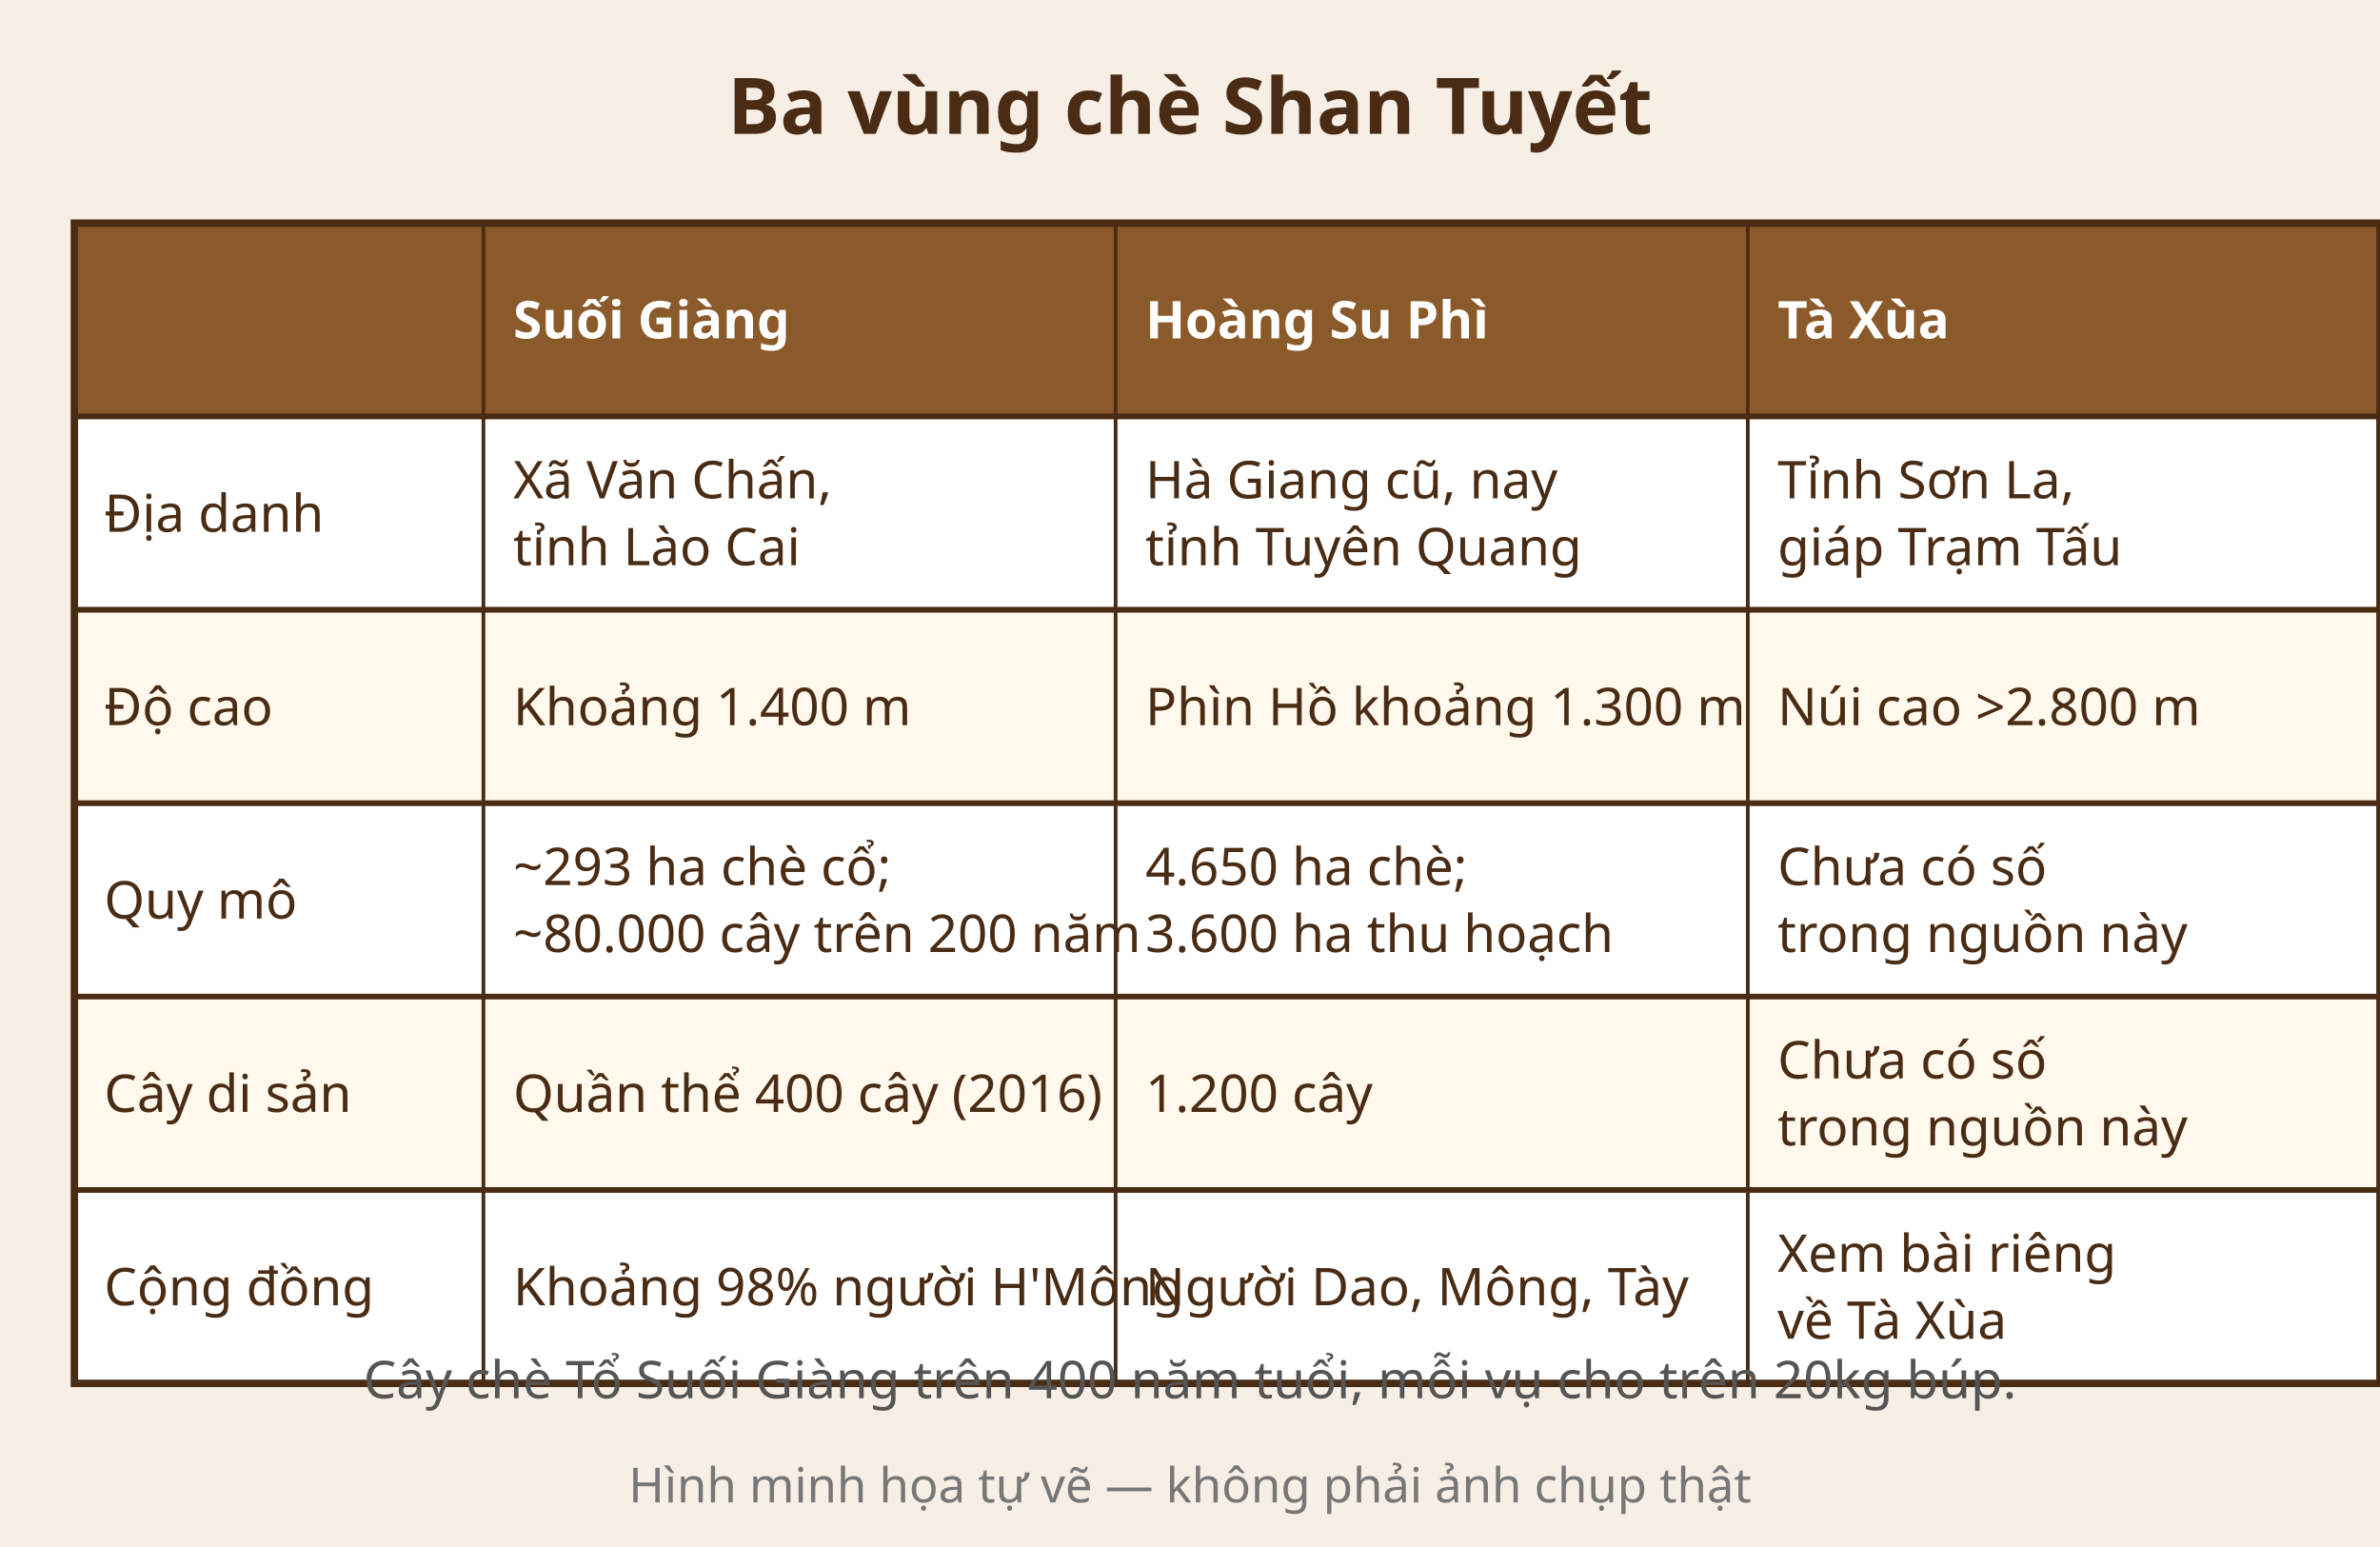
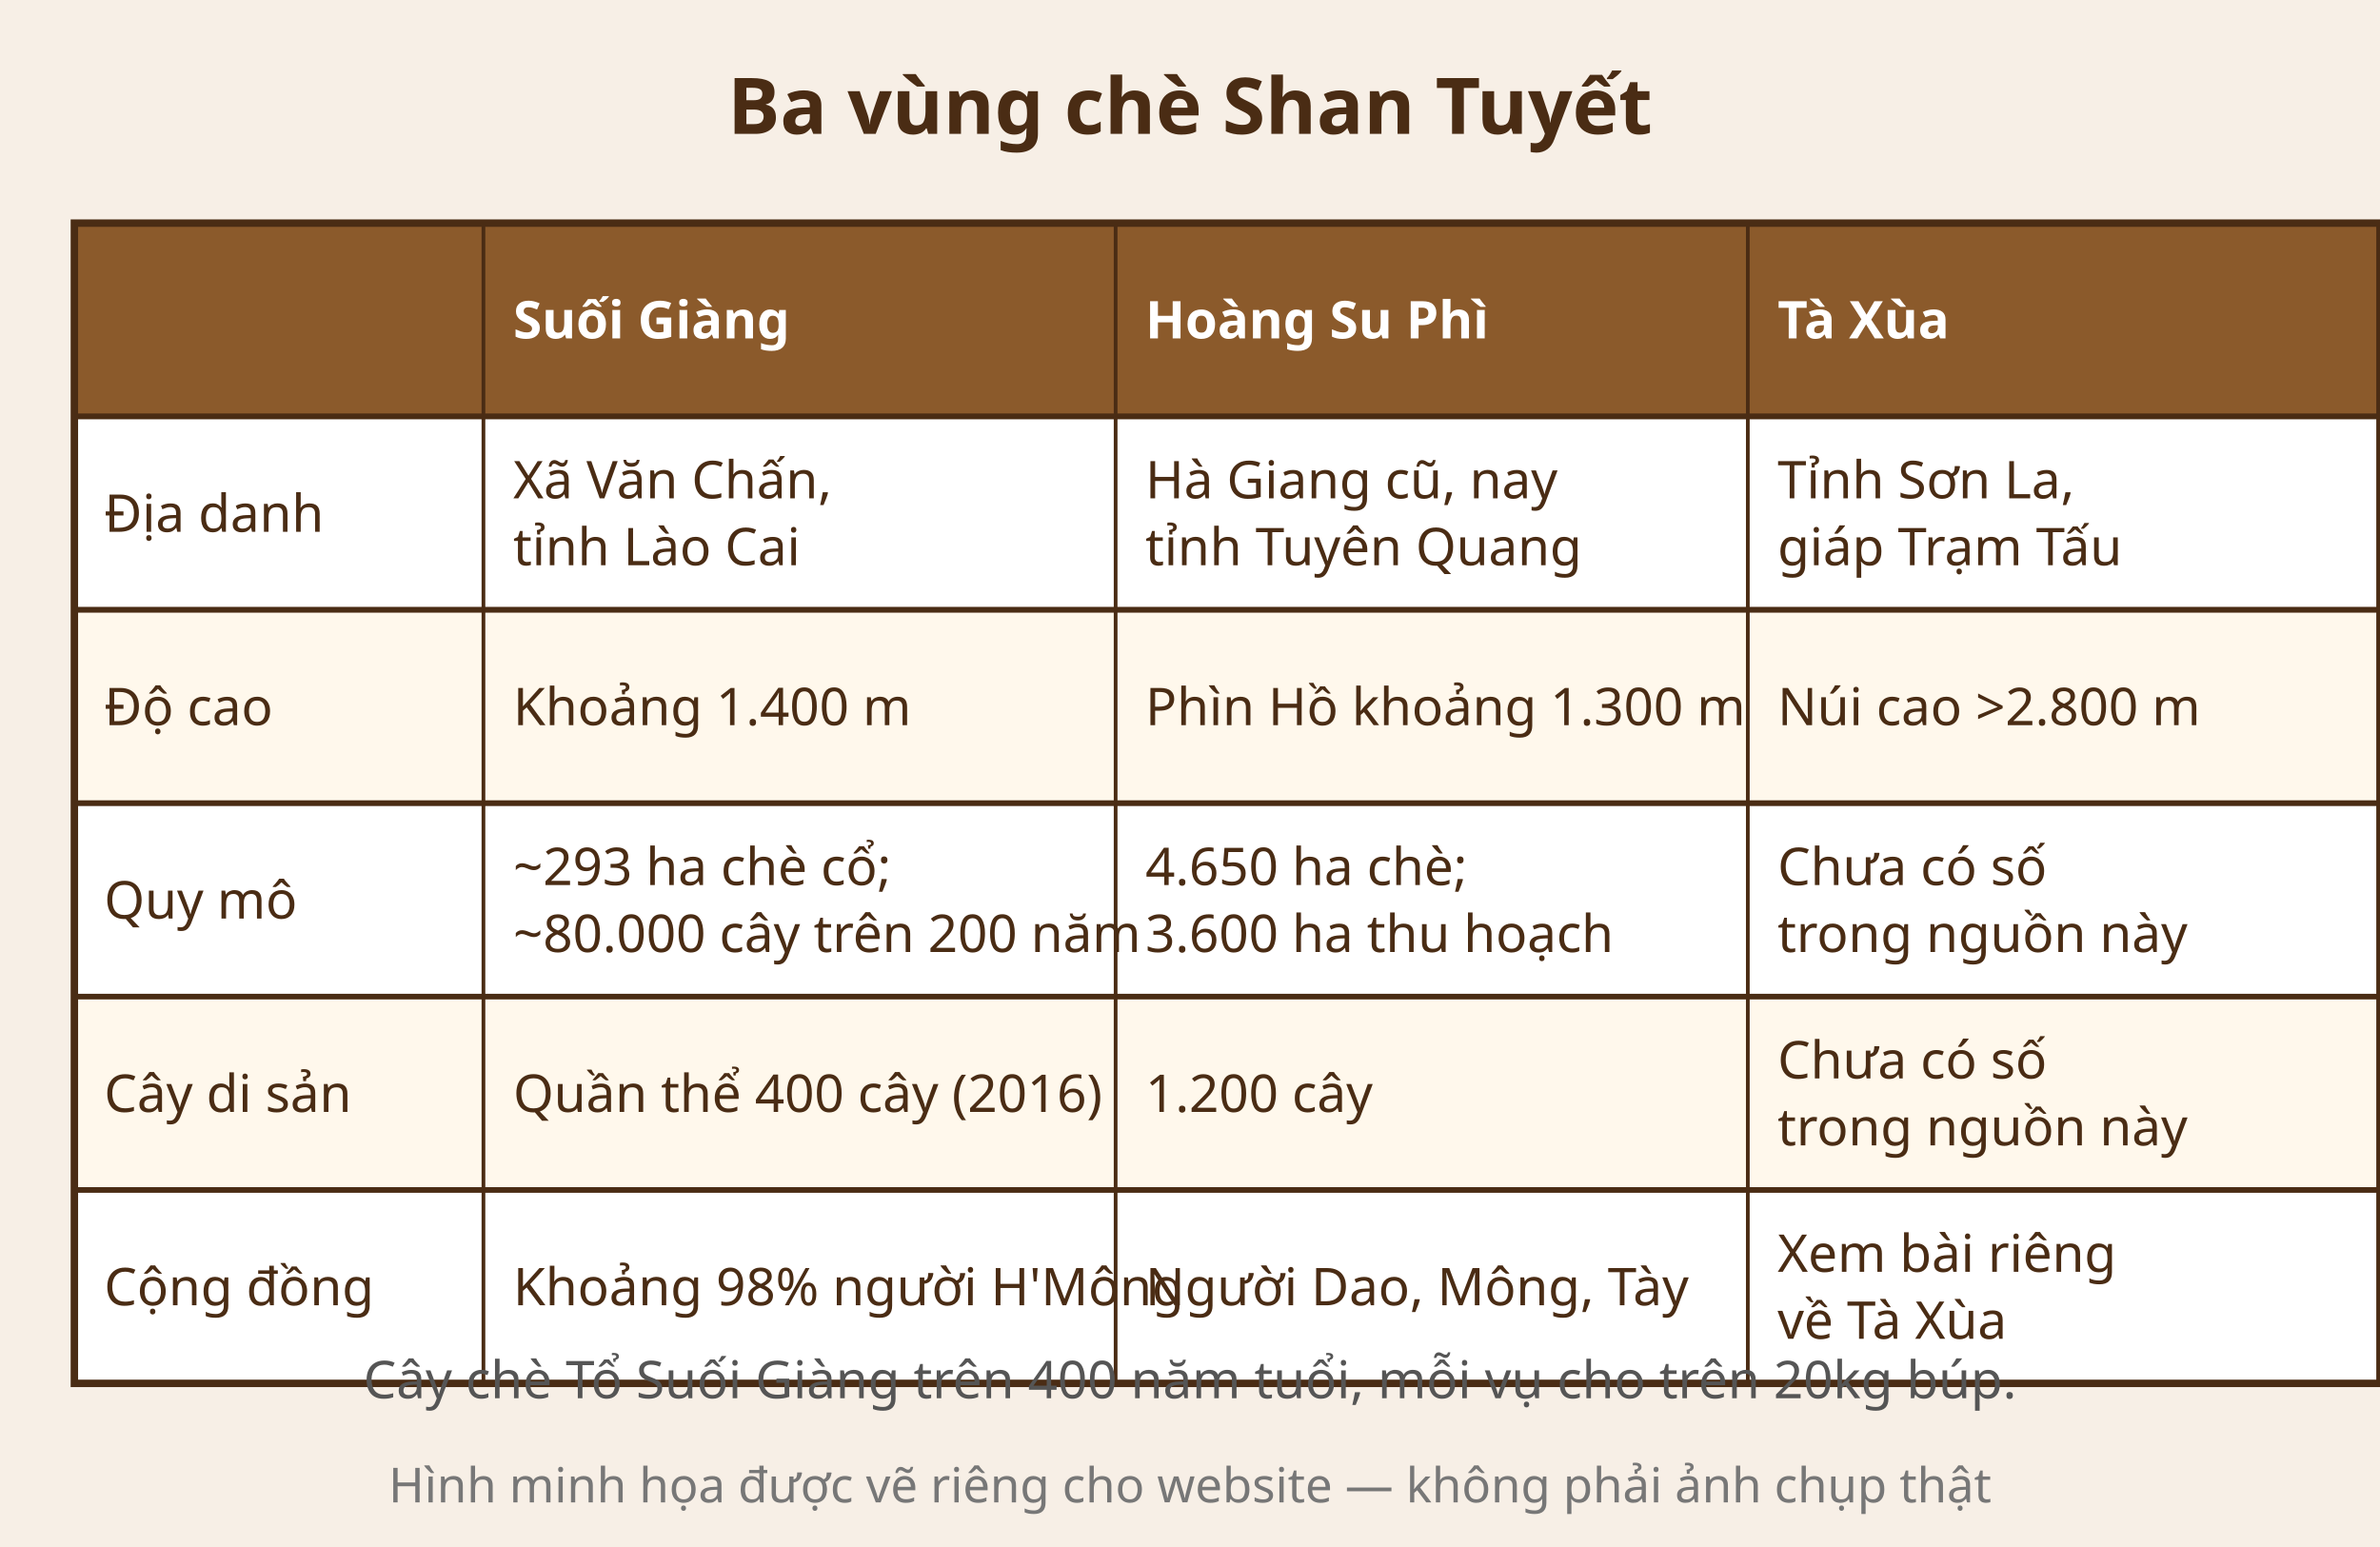
<svg xmlns="http://www.w3.org/2000/svg" width="640" height="416" viewBox="0 0 640 416" role="img" aria-labelledby="t d">
  <rect width="640" height="416" fill="#f7efe6" />
  <text x="320" y="36" text-anchor="middle" font-family="sans-serif" font-size="21" fill="#4a2c14" font-weight="bold">Ba vùng chè Shan Tuyết</text>
  <rect x="20" y="60" width="620" height="52" fill="#8b5a2b" stroke="#4a2c14" stroke-width="1.5" rx="0" />
  <text x="28" y="91.0" text-anchor="start" font-family="sans-serif" font-size="14" fill="#ffffff" font-weight="bold" />
  <text x="138" y="91.0" text-anchor="start" font-family="sans-serif" font-size="14" fill="#ffffff" font-weight="bold">Suối Giàng</text>
  <text x="308" y="91.0" text-anchor="start" font-family="sans-serif" font-size="14" fill="#ffffff" font-weight="bold">Hoàng Su Phì</text>
  <text x="478" y="91.0" text-anchor="start" font-family="sans-serif" font-size="14" fill="#ffffff" font-weight="bold">Tà Xùa</text>
  <rect x="20" y="112" width="620" height="52" fill="#ffffff" stroke="#4a2c14" stroke-width="1.5" rx="0" />
  <text x="28" y="143.0" text-anchor="start" font-family="sans-serif" font-size="14" fill="#4a2c14">Địa danh</text>
  <text x="138" y="134.0" text-anchor="start" font-family="sans-serif" font-size="14" fill="#4a2c14">Xã Văn Chấn,</text>
  <text x="138" y="152.0" text-anchor="start" font-family="sans-serif" font-size="14" fill="#4a2c14">tỉnh Lào Cai</text>
  <text x="308" y="134.0" text-anchor="start" font-family="sans-serif" font-size="14" fill="#4a2c14">Hà Giang cũ, nay</text>
  <text x="308" y="152.0" text-anchor="start" font-family="sans-serif" font-size="14" fill="#4a2c14">tỉnh Tuyên Quang</text>
  <text x="478" y="134.0" text-anchor="start" font-family="sans-serif" font-size="14" fill="#4a2c14">Tỉnh Sơn La,</text>
  <text x="478" y="152.0" text-anchor="start" font-family="sans-serif" font-size="14" fill="#4a2c14">giáp Trạm Tấu</text>
  <rect x="20" y="164" width="620" height="52" fill="#fff8ec" stroke="#4a2c14" stroke-width="1.5" rx="0" />
  <text x="28" y="195.0" text-anchor="start" font-family="sans-serif" font-size="14" fill="#4a2c14">Độ cao</text>
  <text x="138" y="195.0" text-anchor="start" font-family="sans-serif" font-size="14" fill="#4a2c14">Khoảng 1.400 m</text>
  <text x="308" y="195.0" text-anchor="start" font-family="sans-serif" font-size="14" fill="#4a2c14">Phìn Hồ khoảng 1.300 m</text>
  <text x="478" y="195.0" text-anchor="start" font-family="sans-serif" font-size="14" fill="#4a2c14">Núi cao &gt;2.800 m</text>
  <rect x="20" y="216" width="620" height="52" fill="#ffffff" stroke="#4a2c14" stroke-width="1.5" rx="0" />
  <text x="28" y="247.0" text-anchor="start" font-family="sans-serif" font-size="14" fill="#4a2c14">Quy mô</text>
  <text x="138" y="238.0" text-anchor="start" font-family="sans-serif" font-size="14" fill="#4a2c14">~293 ha chè cổ;</text>
  <text x="138" y="256.0" text-anchor="start" font-family="sans-serif" font-size="14" fill="#4a2c14">~80.000 cây trên 200 năm</text>
  <text x="308" y="238.0" text-anchor="start" font-family="sans-serif" font-size="14" fill="#4a2c14">4.650 ha chè;</text>
  <text x="308" y="256.0" text-anchor="start" font-family="sans-serif" font-size="14" fill="#4a2c14">3.600 ha thu hoạch</text>
  <text x="478" y="238.0" text-anchor="start" font-family="sans-serif" font-size="14" fill="#4a2c14">Chưa có số</text>
  <text x="478" y="256.0" text-anchor="start" font-family="sans-serif" font-size="14" fill="#4a2c14">trong nguồn này</text>
  <rect x="20" y="268" width="620" height="52" fill="#fff8ec" stroke="#4a2c14" stroke-width="1.5" rx="0" />
  <text x="28" y="299.0" text-anchor="start" font-family="sans-serif" font-size="14" fill="#4a2c14">Cây di sản</text>
  <text x="138" y="299.0" text-anchor="start" font-family="sans-serif" font-size="14" fill="#4a2c14">Quần thể 400 cây (2016)</text>
  <text x="308" y="299.0" text-anchor="start" font-family="sans-serif" font-size="14" fill="#4a2c14">1.200 cây</text>
  <text x="478" y="290.0" text-anchor="start" font-family="sans-serif" font-size="14" fill="#4a2c14">Chưa có số</text>
  <text x="478" y="308.0" text-anchor="start" font-family="sans-serif" font-size="14" fill="#4a2c14">trong nguồn này</text>
  <rect x="20" y="320" width="620" height="52" fill="#ffffff" stroke="#4a2c14" stroke-width="1.5" rx="0" />
  <text x="28" y="351.0" text-anchor="start" font-family="sans-serif" font-size="14" fill="#4a2c14">Cộng đồng</text>
  <text x="138" y="351.0" text-anchor="start" font-family="sans-serif" font-size="14" fill="#4a2c14">Khoảng 98% người H'Mông</text>
  <text x="308" y="351.0" text-anchor="start" font-family="sans-serif" font-size="14" fill="#4a2c14">Người Dao, Mông, Tày</text>
  <text x="478" y="342.0" text-anchor="start" font-family="sans-serif" font-size="14" fill="#4a2c14">Xem bài riêng</text>
  <text x="478" y="360.0" text-anchor="start" font-family="sans-serif" font-size="14" fill="#4a2c14">về Tà Xùa</text>
  <rect x="20" y="60" width="620" height="312" fill="none" stroke="#4a2c14" stroke-width="2" rx="0" />
  <line x1="20" y1="112" x2="640" y2="112" stroke="#4a2c14" stroke-width="1" />
  <line x1="20" y1="164" x2="640" y2="164" stroke="#4a2c14" stroke-width="1" />
  <line x1="20" y1="216" x2="640" y2="216" stroke="#4a2c14" stroke-width="1" />
  <line x1="20" y1="268" x2="640" y2="268" stroke="#4a2c14" stroke-width="1" />
  <line x1="20" y1="320" x2="640" y2="320" stroke="#4a2c14" stroke-width="1" />
  <line x1="130" y1="60" x2="130" y2="372" stroke="#4a2c14" stroke-width="1" />
  <line x1="300" y1="60" x2="300" y2="372" stroke="#4a2c14" stroke-width="1" />
  <line x1="470" y1="60" x2="470" y2="372" stroke="#4a2c14" stroke-width="1" />
  <text x="320" y="376" text-anchor="middle" font-family="sans-serif" font-size="14" fill="#555">Cây chè Tổ Suối Giàng trên 400 năm tuổi, mỗi vụ cho trên 20kg búp.</text>
-   <text x="320" y="404" text-anchor="middle" font-family="sans-serif" font-size="13" fill="#777">Hình minh họa tự vẽ — không phải ảnh chụp thật</text>
+   <text x="320" y="404" text-anchor="middle" font-family="sans-serif" font-size="13" fill="#777">Hình minh họa được vẽ riêng cho website — không phải ảnh chụp thật</text>
</svg>
